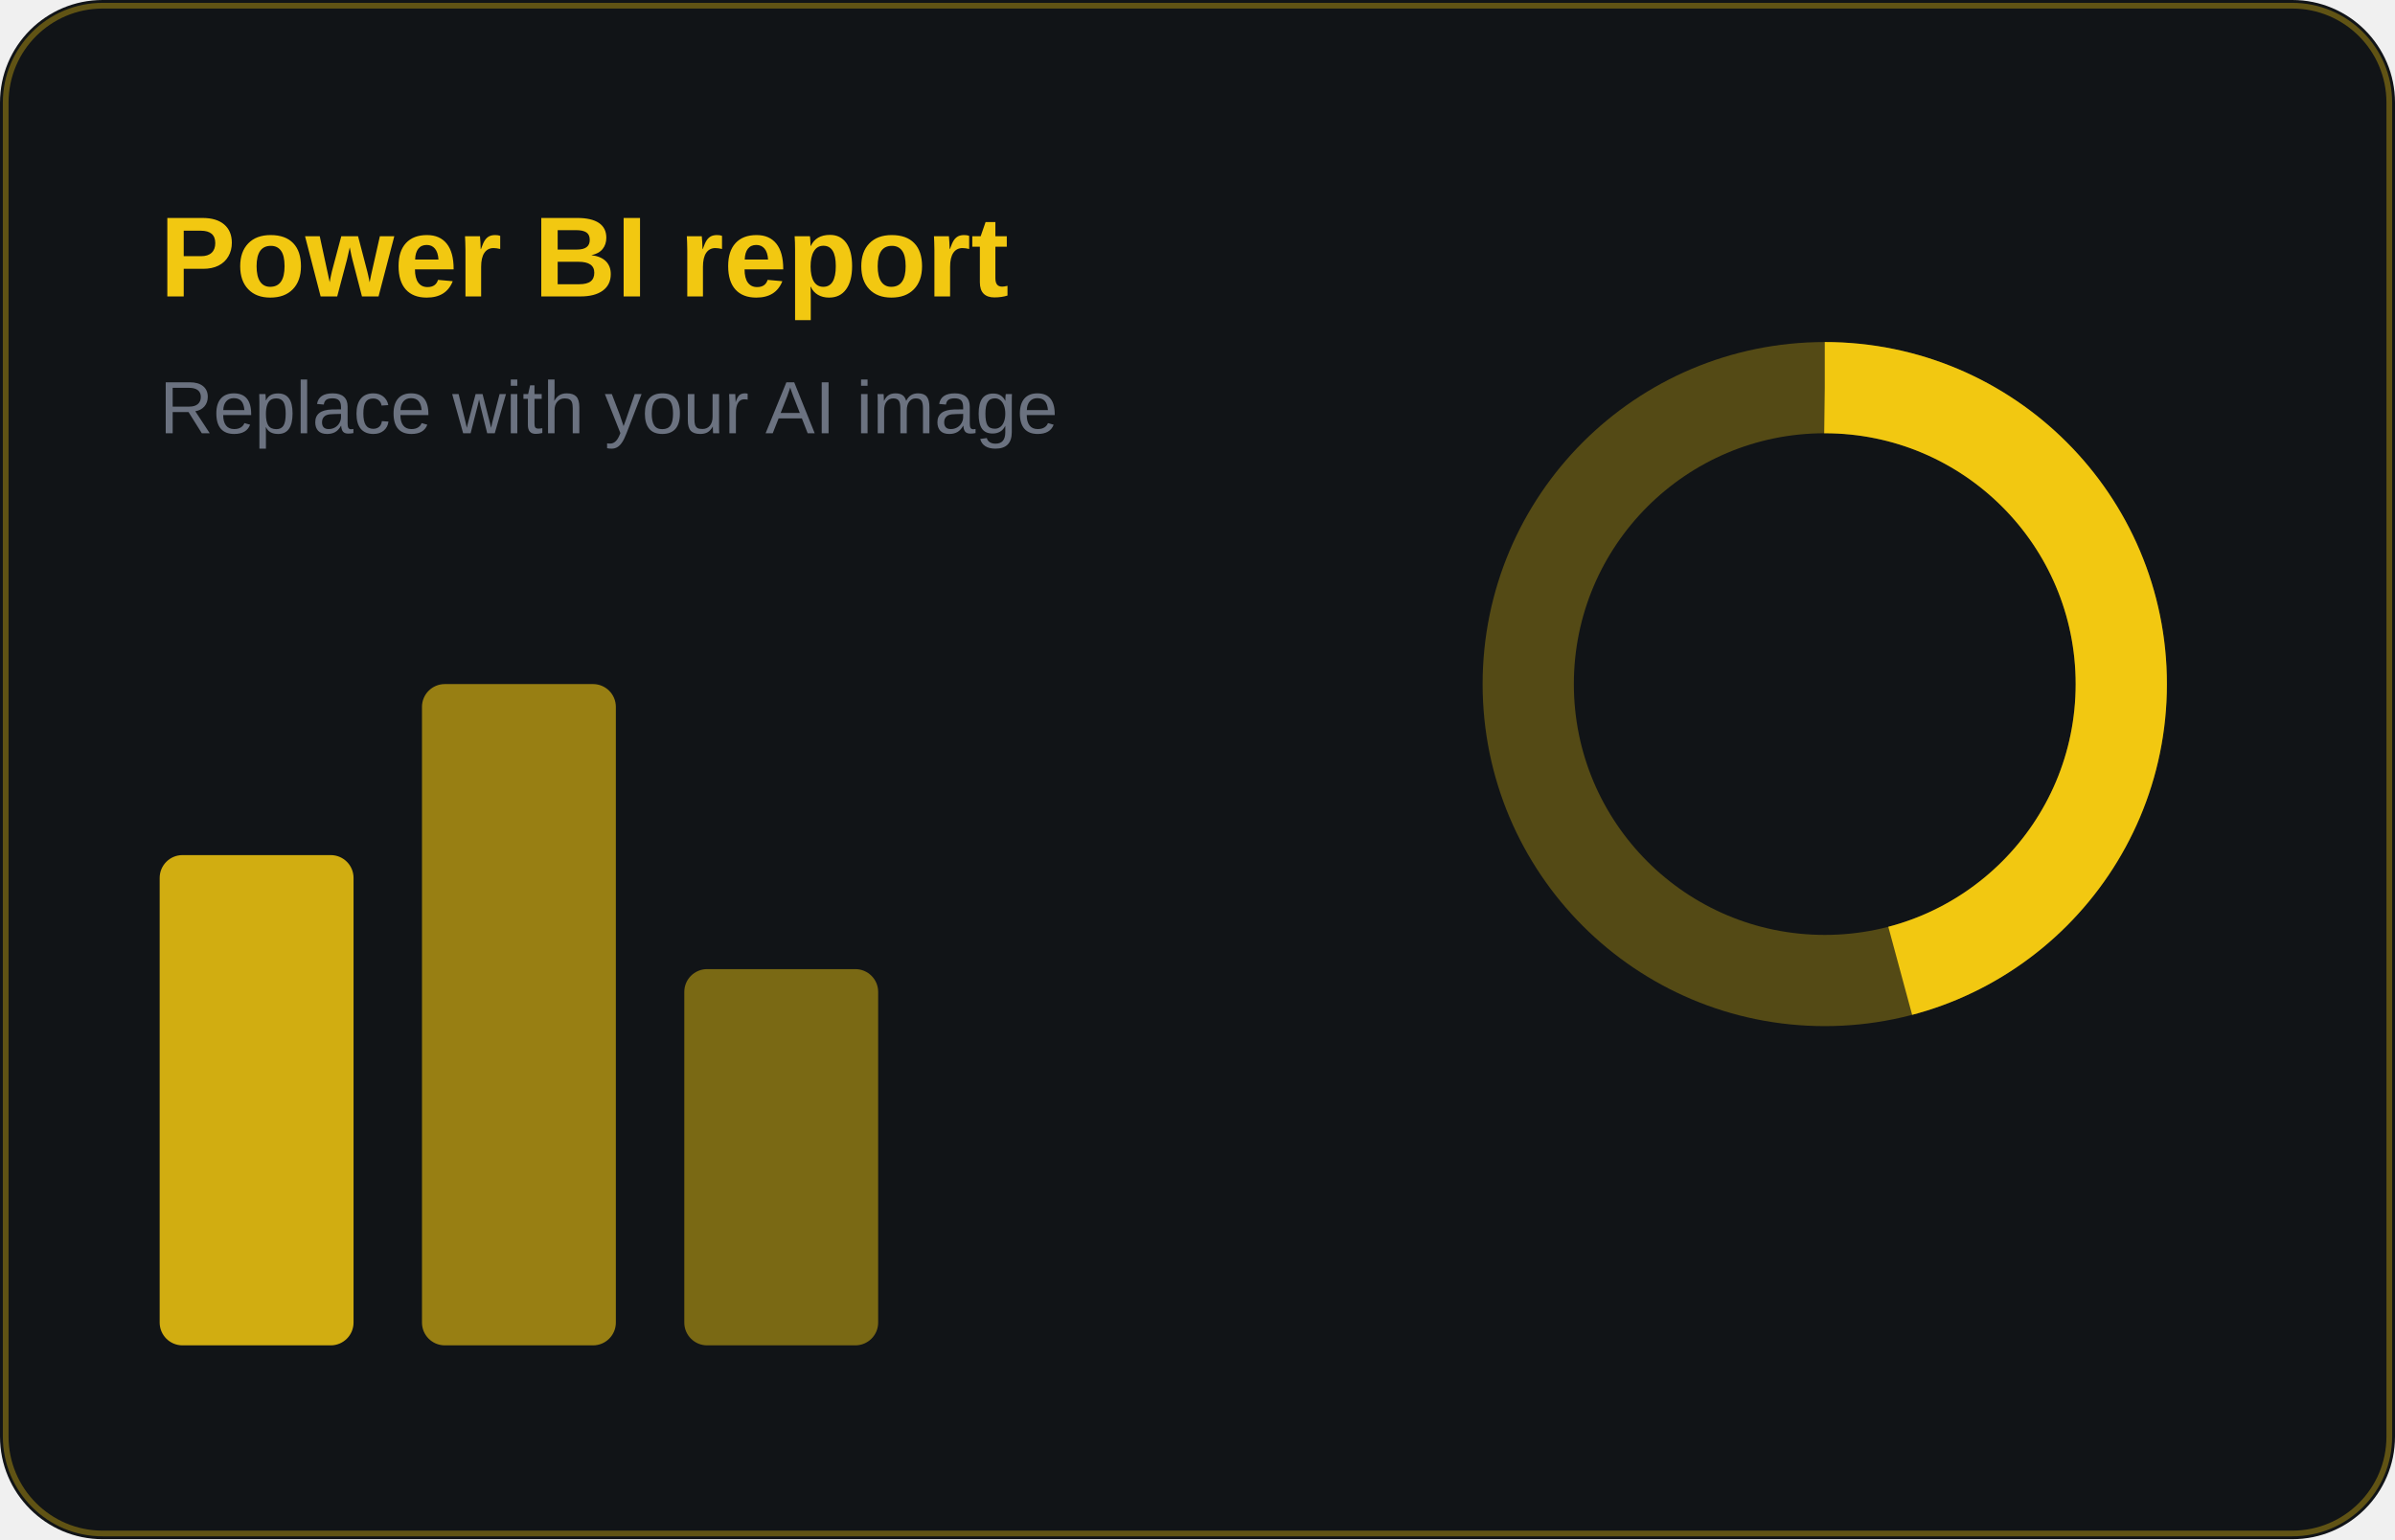
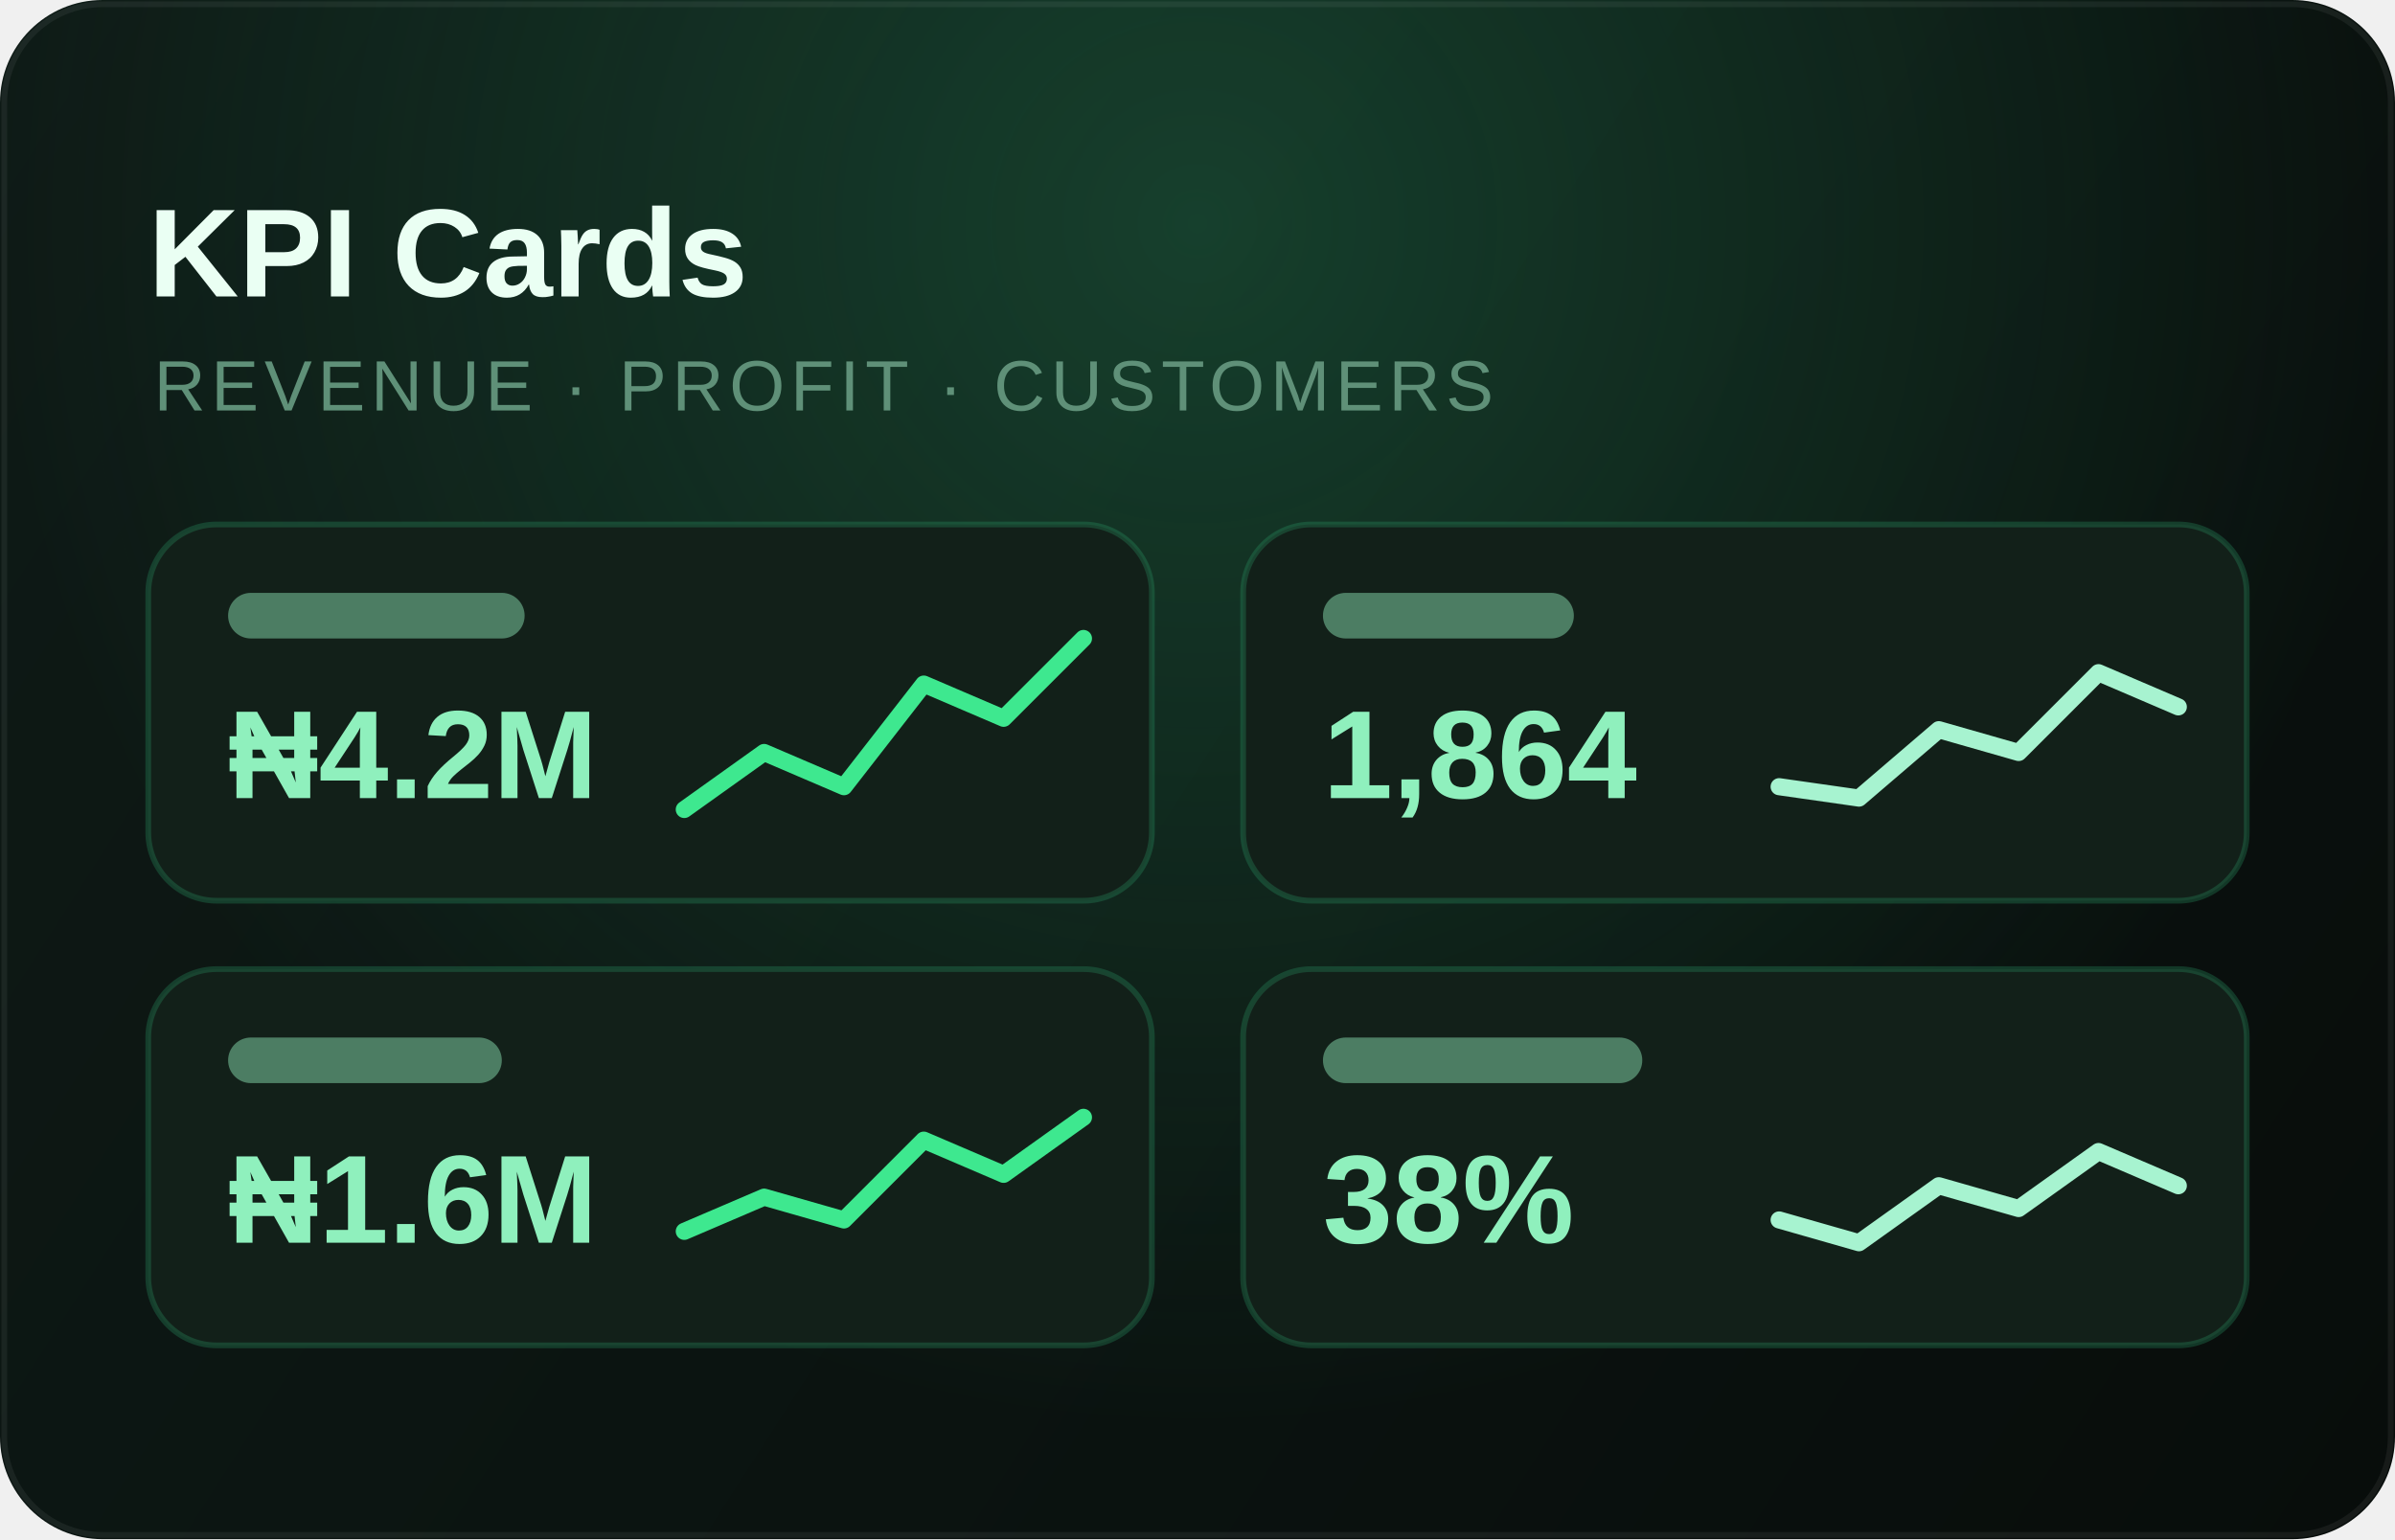
<svg xmlns="http://www.w3.org/2000/svg" viewBox="0 0 420 270" fill="none">
-   <rect width="420" height="270" rx="18" fill="#111417" />
-   <rect x="1" y="1" width="418" height="268" rx="17" fill="none" stroke="#F2C811" stroke-opacity="0.35" />
-   <g fill="#F2C811" opacity="0.85">
-     <rect x="28" y="150" width="34" height="86" rx="4" />
-     <rect x="74" y="120" width="34" height="116" rx="4" opacity="0.7" />
-     <rect x="120" y="170" width="34" height="66" rx="4" opacity="0.55" />
+   <defs>
+     <linearGradient id="bg5" x1="0" y1="0" x2="420" y2="270" gradientUnits="userSpaceOnUse">
+       <stop stop-color="#0E1A16" />
+       <stop offset="1" stop-color="#080D0B" />
+     </linearGradient>
+     <radialGradient id="glow5" cx="0" cy="0" r="1" gradientUnits="userSpaceOnUse" gradientTransform="translate(210 40) scale(210)">
+       <stop stop-color="#2ea36b" stop-opacity="0.3" />
+       <stop offset="1" stop-color="#2ea36b" stop-opacity="0" />
+     </radialGradient>
+   </defs>
+   <rect width="420" height="270" rx="18" fill="url(#bg5)" />
+   <rect width="420" height="270" rx="18" fill="url(#glow5)" />
+   <rect x="0.75" y="0.75" width="418.5" height="268.5" rx="17.25" stroke="#ffffff" stroke-opacity="0.06" />
+   <g font-family="Arial, Helvetica, sans-serif">
+     <g>
+       <rect x="26" y="92" width="176" height="66" rx="12" fill="#122019" stroke="#2ea36b" stroke-opacity="0.28" />
+       <rect x="40" y="104" width="52" height="8" rx="4" fill="#4c7d63" />
+       <text x="40" y="140" fill="#8ff0bd" font-size="22" font-weight="800">₦4.2M</text>
+       <path d="M120 142 L134 132 L148 138 L162 120 L176 126 L190 112" fill="none" stroke="#3ee88f" stroke-width="3" stroke-linecap="round" stroke-linejoin="round" />
+     </g>
+     <g>
+       <rect x="218" y="92" width="176" height="66" rx="12" fill="#122019" stroke="#2ea36b" stroke-opacity="0.28" />
+       <rect x="232" y="104" width="44" height="8" rx="4" fill="#4c7d63" />
+       <text x="232" y="140" fill="#8ff0bd" font-size="22" font-weight="800">1,864</text>
+       <path d="M312 138 L326 140 L340 128 L354 132 L368 118 L382 124" fill="none" stroke="#a7f3d0" stroke-width="3" stroke-linecap="round" stroke-linejoin="round" />
+     </g>
+     <g>
+       <rect x="26" y="170" width="176" height="66" rx="12" fill="#122019" stroke="#2ea36b" stroke-opacity="0.28" />
+       <rect x="40" y="182" width="48" height="8" rx="4" fill="#4c7d63" />
+       <text x="40" y="218" fill="#8ff0bd" font-size="22" font-weight="800">₦1.6M</text>
+       <path d="M120 216 L134 210 L148 214 L162 200 L176 206 L190 196" fill="none" stroke="#3ee88f" stroke-width="3" stroke-linecap="round" stroke-linejoin="round" />
+     </g>
+     <g>
+       <rect x="218" y="170" width="176" height="66" rx="12" fill="#122019" stroke="#2ea36b" stroke-opacity="0.28" />
+       <rect x="232" y="182" width="56" height="8" rx="4" fill="#4c7d63" />
+       <text x="232" y="218" fill="#8ff0bd" font-size="22" font-weight="800">38%</text>
+       <path d="M312 214 L326 218 L340 208 L354 212 L368 202 L382 208" fill="none" stroke="#a7f3d0" stroke-width="3" stroke-linecap="round" stroke-linejoin="round" />
+     </g>
  </g>
-   <circle cx="320" cy="120" r="52" fill="none" stroke="#F2C811" stroke-width="16" opacity="0.3" />
-   <circle cx="320" cy="120" r="52" fill="none" stroke="#F2C811" stroke-width="16" stroke-dasharray="150 330" transform="rotate(-90 320 120)" />
-   <text x="28" y="52" fill="#F2C811" font-family="Arial, sans-serif" font-size="20" font-weight="700">Power BI report</text>
-   <text x="28" y="76" fill="#6b7280" font-family="Arial, sans-serif" font-size="13">Replace with your AI image</text>
+   <text x="26" y="52" fill="#eafff3" font-family="Arial, Helvetica, sans-serif" font-size="22" font-weight="800">KPI Cards</text>
+   <text x="27" y="72" fill="#5f9078" font-family="Arial, Helvetica, sans-serif" font-size="12.5" letter-spacing="1">REVENUE · PROFIT · CUSTOMERS</text>
</svg>
